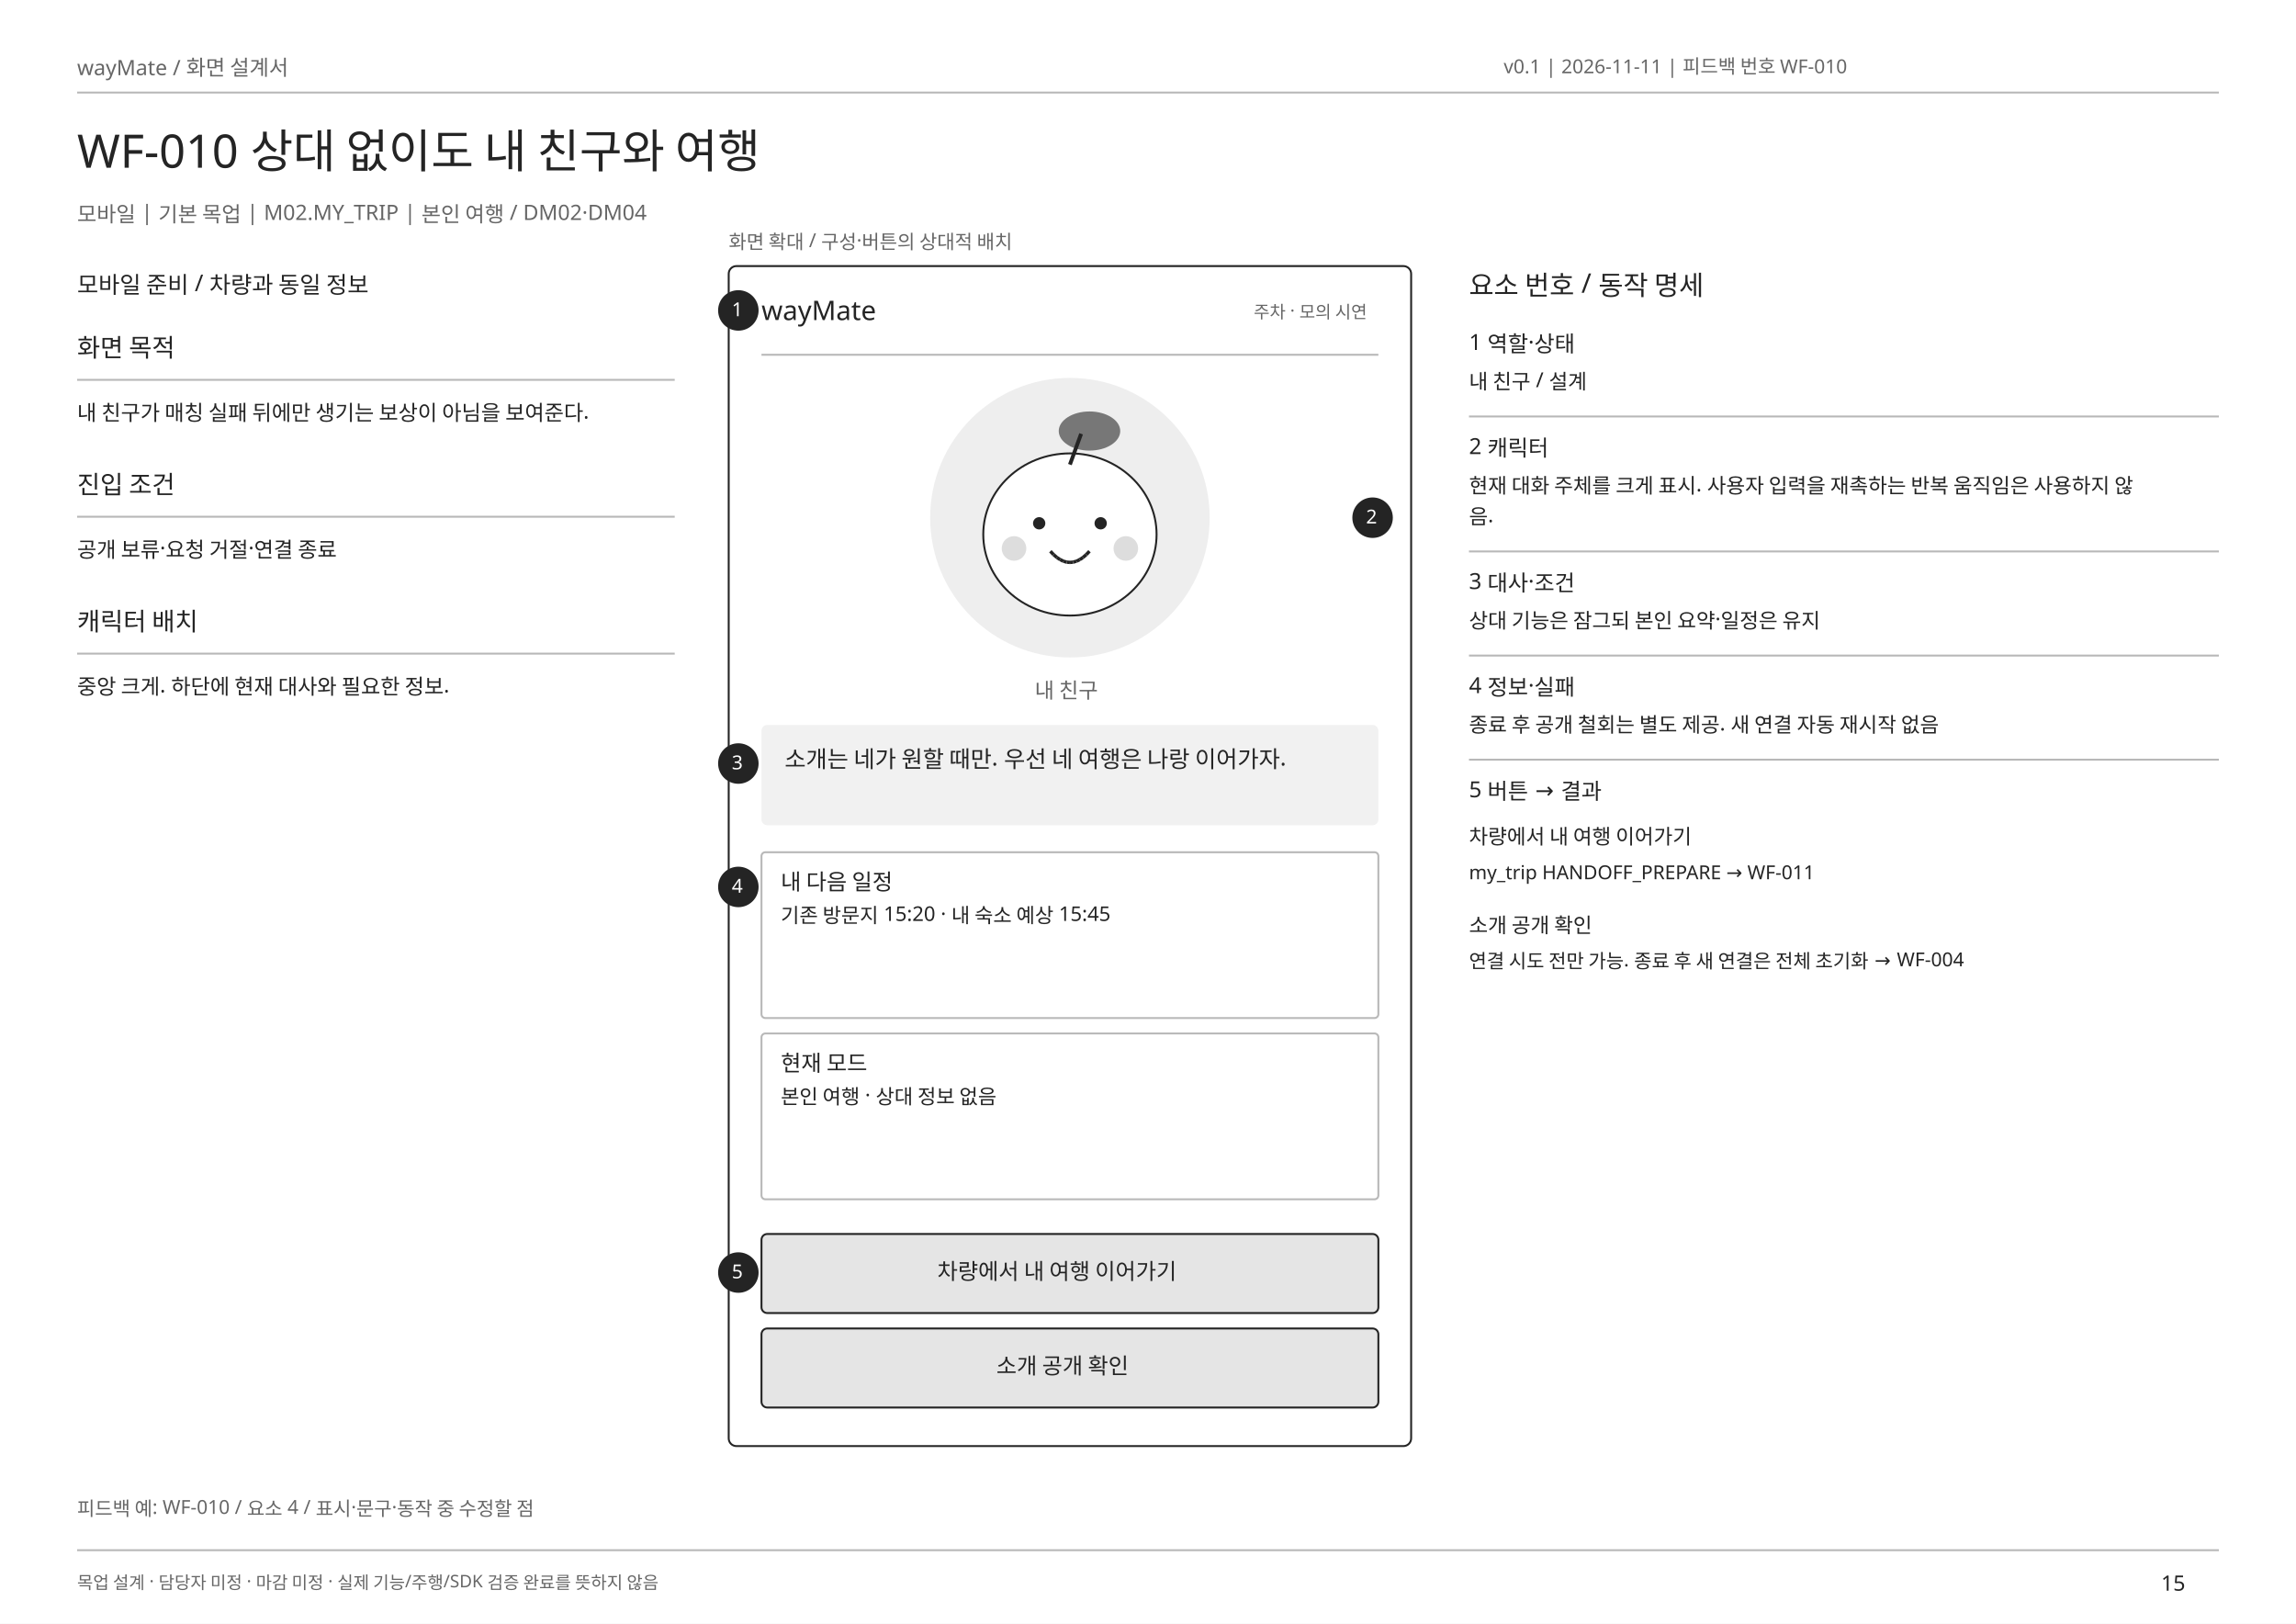
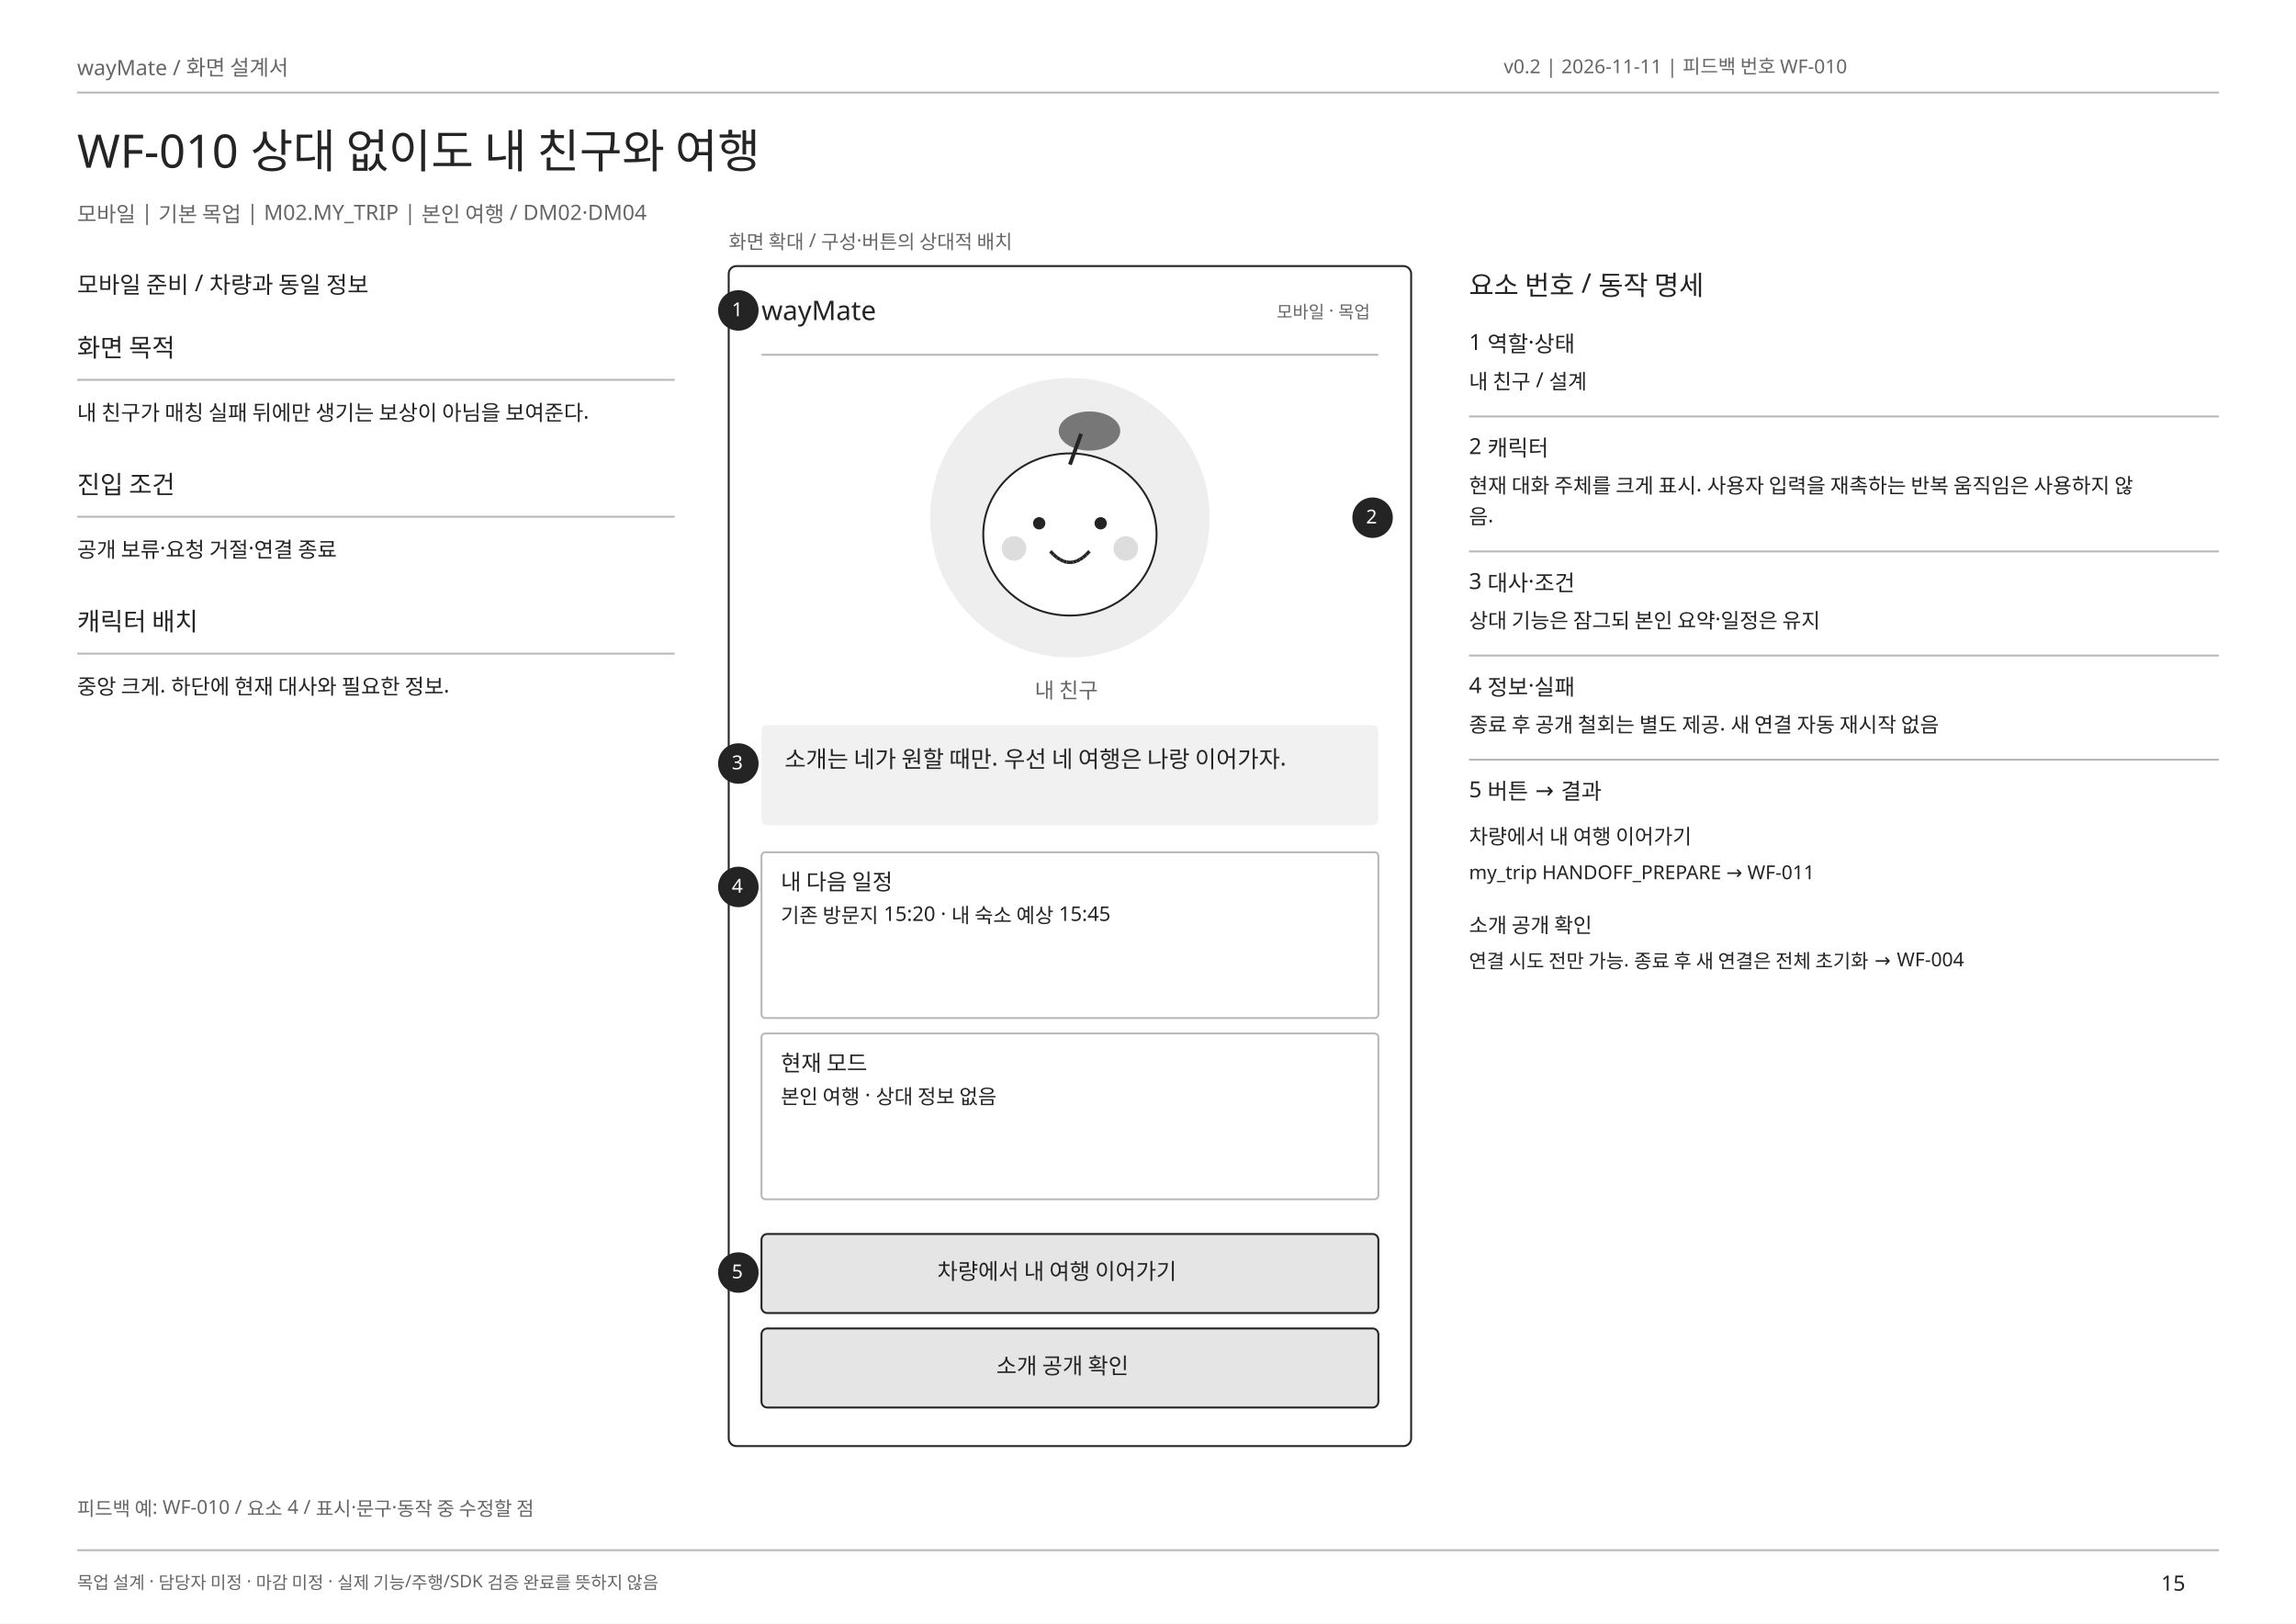
<svg xmlns="http://www.w3.org/2000/svg" width="1191" height="842" viewBox="0 0 1191 842" role="img" aria-labelledby="title desc">
  <rect width="1191" height="842" fill="white" />
  <rect x="0" y="0" width="1191" height="842" rx="0" fill="#FFFFFF" stroke="none" stroke-width="1" />
  <text x="40" y="39.0" font-family="AppleGothic,Apple SD Gothic Neo,Malgun Gothic,sans-serif" font-size="11" fill="#666666">wayMate / 화면 설계서</text>
-   <text x="780" y="38.0" font-family="AppleGothic,Apple SD Gothic Neo,Malgun Gothic,sans-serif" font-size="10" fill="#666666">v0.1  |  2026-11-11  |  피드백 번호 WF-010</text>
+   <text x="780" y="38.0" font-family="AppleGothic,Apple SD Gothic Neo,Malgun Gothic,sans-serif" font-size="10" fill="#666666">v0.2  |  2026-11-11  |  피드백 번호 WF-010</text>
  <line x1="40" y1="48" x2="1151" y2="48" stroke="#B8B8B8" stroke-width="1" />
  <text x="40" y="87.0" font-family="AppleGothic,Apple SD Gothic Neo,Malgun Gothic,sans-serif" font-size="24" fill="#242424">WF-010  상대 없이도 내 친구와 여행</text>
  <line x1="40" y1="804" x2="1151" y2="804" stroke="#B8B8B8" stroke-width="1" />
  <text x="40" y="824.0" font-family="AppleGothic,Apple SD Gothic Neo,Malgun Gothic,sans-serif" font-size="9" fill="#666666">목업 설계 · 담당자 미정 · 마감 미정 · 실제 기능/주행/SDK 검증 완료를 뜻하지 않음</text>
  <text x="1121" y="825.0" font-family="AppleGothic,Apple SD Gothic Neo,Malgun Gothic,sans-serif" font-size="11" fill="#242424">15</text>
  <text x="40" y="115.0" font-family="AppleGothic,Apple SD Gothic Neo,Malgun Gothic,sans-serif" font-size="11" fill="#666666">모바일  |  기본 목업  |  M02.MY_TRIP  |  본인 여행 / DM02·DM04</text>
  <text x="40" y="152.0" font-family="AppleGothic,Apple SD Gothic Neo,Malgun Gothic,sans-serif" font-size="12" fill="#242424">모바일 준비 / 차량과 동일 정보</text>
  <text x="40" y="185.0" font-family="AppleGothic,Apple SD Gothic Neo,Malgun Gothic,sans-serif" font-size="13" fill="#242424">화면 목적</text>
  <line x1="40" y1="197" x2="350" y2="197" stroke="#B8B8B8" stroke-width="1" />
  <text x="40" y="218" font-family="AppleGothic,Apple SD Gothic Neo,Malgun Gothic,sans-serif" font-size="11" fill="#242424">내 친구가 매칭 실패 뒤에만 생기는 보상이 아님을 보여준다.</text>
  <text x="40" y="256.0" font-family="AppleGothic,Apple SD Gothic Neo,Malgun Gothic,sans-serif" font-size="13" fill="#242424">진입 조건</text>
  <line x1="40" y1="268" x2="350" y2="268" stroke="#B8B8B8" stroke-width="1" />
  <text x="40" y="289" font-family="AppleGothic,Apple SD Gothic Neo,Malgun Gothic,sans-serif" font-size="11" fill="#242424">공개 보류·요청 거절·연결 종료</text>
  <text x="40" y="327.0" font-family="AppleGothic,Apple SD Gothic Neo,Malgun Gothic,sans-serif" font-size="13" fill="#242424">캐릭터 배치</text>
  <line x1="40" y1="339" x2="350" y2="339" stroke="#B8B8B8" stroke-width="1" />
  <text x="40" y="360" font-family="AppleGothic,Apple SD Gothic Neo,Malgun Gothic,sans-serif" font-size="11" fill="#242424">중앙 크게. 하단에 현재 대사와 필요한 정보.</text>
  <text x="378" y="129.0" font-family="AppleGothic,Apple SD Gothic Neo,Malgun Gothic,sans-serif" font-size="10" fill="#666666">화면 확대 / 구성·버튼의 상대적 배치</text>
  <rect x="378" y="138" width="354" height="612" rx="4" fill="#FFFFFF" stroke="#242424" stroke-width="1" />
  <text x="395" y="166.0" font-family="AppleGothic,Apple SD Gothic Neo,Malgun Gothic,sans-serif" font-size="14" fill="#242424">wayMate</text>
-   <text x="650.335" y="165.0" font-family="AppleGothic,Apple SD Gothic Neo,Malgun Gothic,sans-serif" font-size="9" fill="#666666">주차 · 모의 시연</text>
+   <text x="662.215" y="165.0" font-family="AppleGothic,Apple SD Gothic Neo,Malgun Gothic,sans-serif" font-size="9" fill="#666666">모바일 · 목업</text>
  <ellipse cx="383.0" cy="161.0" rx="10.0" ry="10.0" fill="#242424" stroke="#242424" />
  <text x="379.6" y="164.0" font-family="AppleGothic,Apple SD Gothic Neo,Malgun Gothic,sans-serif" font-size="10" fill="#FFFFFF">1</text>
  <line x1="395" y1="184" x2="715" y2="184" stroke="#B8B8B8" stroke-width="1" />
  <ellipse cx="555.0" cy="268.5" rx="72.5" ry="72.5" fill="#EEEEEE" stroke="none" />
  <ellipse cx="555.0" cy="277.2" rx="44.95" ry="42.05" fill="#FFFFFF" stroke="#242424" />
  <ellipse cx="565.15" cy="223.55" rx="15.95" ry="10.15" fill="#777777" stroke="none" />
  <line x1="555.0" y1="240.95" x2="560.8" y2="225.0" stroke="#242424" stroke-width="2" />
  <ellipse cx="539.05" cy="271.4" rx="3.19" ry="3.19" fill="#242424" stroke="none" />
  <ellipse cx="570.95" cy="271.4" rx="3.19" ry="3.19" fill="#242424" stroke="none" />
  <ellipse cx="526.0" cy="284.45" rx="6.38" ry="6.38" fill="#DDDDDD" stroke="none" />
  <ellipse cx="584.0" cy="284.45" rx="6.38" ry="6.38" fill="#DDDDDD" stroke="none" />
  <line x1="544.85" y1="285.9" x2="546.542" y2="287.672" stroke="#242424" stroke-width="1.74" />
  <line x1="546.542" y1="287.672" x2="548.233" y2="289.122" stroke="#242424" stroke-width="1.74" />
  <line x1="548.233" y1="289.122" x2="549.925" y2="290.25" stroke="#242424" stroke-width="1.74" />
  <line x1="549.925" y1="290.25" x2="551.617" y2="291.056" stroke="#242424" stroke-width="1.74" />
  <line x1="551.617" y1="291.056" x2="553.308" y2="291.539" stroke="#242424" stroke-width="1.74" />
  <line x1="553.308" y1="291.539" x2="555.0" y2="291.7" stroke="#242424" stroke-width="1.74" />
  <line x1="555.0" y1="291.7" x2="556.692" y2="291.539" stroke="#242424" stroke-width="1.74" />
  <line x1="556.692" y1="291.539" x2="558.383" y2="291.056" stroke="#242424" stroke-width="1.74" />
  <line x1="558.383" y1="291.056" x2="560.075" y2="290.25" stroke="#242424" stroke-width="1.74" />
  <line x1="560.075" y1="290.25" x2="561.767" y2="289.122" stroke="#242424" stroke-width="1.74" />
  <line x1="561.767" y1="289.122" x2="563.458" y2="287.672" stroke="#242424" stroke-width="1.74" />
  <line x1="563.458" y1="287.672" x2="565.15" y2="285.9" stroke="#242424" stroke-width="1.74" />
  <ellipse cx="712.0" cy="268.5" rx="10.0" ry="10.0" fill="#242424" stroke="#242424" />
  <text x="708.6" y="271.5" font-family="AppleGothic,Apple SD Gothic Neo,Malgun Gothic,sans-serif" font-size="10" fill="#FFFFFF">2</text>
  <text x="536.74" y="362.0" font-family="AppleGothic,Apple SD Gothic Neo,Malgun Gothic,sans-serif" font-size="11" fill="#666666">내 친구</text>
  <rect x="395" y="376" width="320" height="52" rx="3" fill="#F1F1F1" stroke="none" stroke-width="1" />
  <text x="407" y="398" font-family="AppleGothic,Apple SD Gothic Neo,Malgun Gothic,sans-serif" font-size="12" fill="#242424">소개는 네가 원할 때만. 우선 네 여행은 나랑 이어가자.</text>
  <ellipse cx="383.0" cy="396.0" rx="10.0" ry="10.0" fill="#242424" stroke="#242424" />
  <text x="379.6" y="399.0" font-family="AppleGothic,Apple SD Gothic Neo,Malgun Gothic,sans-serif" font-size="10" fill="#FFFFFF">3</text>
  <rect x="395" y="442" width="320" height="86.0" rx="2" fill="#FFFFFF" stroke="#B8B8B8" stroke-width="1" />
  <text x="405" y="461.5" font-family="AppleGothic,Apple SD Gothic Neo,Malgun Gothic,sans-serif" font-size="11.5" fill="#242424">내 다음 일정</text>
  <text x="405" y="478.5" font-family="AppleGothic,Apple SD Gothic Neo,Malgun Gothic,sans-serif" font-size="10.5" fill="#242424">기존 방문지 15:20 · 내 숙소 예상 15:45</text>
  <ellipse cx="383.0" cy="460.0" rx="10.0" ry="10.0" fill="#242424" stroke="#242424" />
  <text x="379.6" y="463.0" font-family="AppleGothic,Apple SD Gothic Neo,Malgun Gothic,sans-serif" font-size="10" fill="#FFFFFF">4</text>
  <rect x="395" y="536.0" width="320" height="86.0" rx="2" fill="#FFFFFF" stroke="#B8B8B8" stroke-width="1" />
  <text x="405" y="555.5" font-family="AppleGothic,Apple SD Gothic Neo,Malgun Gothic,sans-serif" font-size="11.5" fill="#242424">현재 모드</text>
  <text x="405" y="572.5" font-family="AppleGothic,Apple SD Gothic Neo,Malgun Gothic,sans-serif" font-size="10.5" fill="#242424">본인 여행 · 상대 정보 없음</text>
  <rect x="395" y="640" width="320" height="41" rx="3" fill="#E5E5E5" stroke="#242424" stroke-width="1" />
  <text x="486.23" y="663.5" font-family="AppleGothic,Apple SD Gothic Neo,Malgun Gothic,sans-serif" font-size="11.5" fill="#242424">차량에서 내 여행 이어가기</text>
  <ellipse cx="383.0" cy="660.0" rx="10.0" ry="10.0" fill="#242424" stroke="#242424" />
  <text x="379.6" y="663.0" font-family="AppleGothic,Apple SD Gothic Neo,Malgun Gothic,sans-serif" font-size="10" fill="#FFFFFF">5</text>
  <rect x="395" y="689" width="320" height="41" rx="3" fill="#E5E5E5" stroke="#242424" stroke-width="1" />
  <text x="516.82" y="712.5" font-family="AppleGothic,Apple SD Gothic Neo,Malgun Gothic,sans-serif" font-size="11.5" fill="#242424">소개 공개 확인</text>
  <text x="762" y="153.0" font-family="AppleGothic,Apple SD Gothic Neo,Malgun Gothic,sans-serif" font-size="14" fill="#242424">요소 번호 / 동작 명세</text>
  <text x="762" y="181.5" font-family="AppleGothic,Apple SD Gothic Neo,Malgun Gothic,sans-serif" font-size="11.5" fill="#242424">1  역할·상태</text>
  <text x="762" y="201.7" font-family="AppleGothic,Apple SD Gothic Neo,Malgun Gothic,sans-serif" font-size="10.7" fill="#242424">내 친구 / 설계</text>
  <line x1="762" y1="216" x2="1151" y2="216" stroke="#B8B8B8" stroke-width="1" />
  <text x="762" y="235.5" font-family="AppleGothic,Apple SD Gothic Neo,Malgun Gothic,sans-serif" font-size="11.5" fill="#242424">2  캐릭터</text>
  <text x="762" y="255.7" font-family="AppleGothic,Apple SD Gothic Neo,Malgun Gothic,sans-serif" font-size="10.7" fill="#242424">현재 대화 주체를 크게 표시. 사용자 입력을 재촉하는 반복 움직임은 사용하지 않</text>
  <text x="762" y="271.7" font-family="AppleGothic,Apple SD Gothic Neo,Malgun Gothic,sans-serif" font-size="10.7" fill="#242424">음.</text>
  <line x1="762" y1="286" x2="1151" y2="286" stroke="#B8B8B8" stroke-width="1" />
  <text x="762" y="305.5" font-family="AppleGothic,Apple SD Gothic Neo,Malgun Gothic,sans-serif" font-size="11.5" fill="#242424">3  대사·조건</text>
  <text x="762" y="325.7" font-family="AppleGothic,Apple SD Gothic Neo,Malgun Gothic,sans-serif" font-size="10.7" fill="#242424">상대 기능은 잠그되 본인 요약·일정은 유지</text>
  <line x1="762" y1="340" x2="1151" y2="340" stroke="#B8B8B8" stroke-width="1" />
  <text x="762" y="359.5" font-family="AppleGothic,Apple SD Gothic Neo,Malgun Gothic,sans-serif" font-size="11.5" fill="#242424">4  정보·실패</text>
  <text x="762" y="379.7" font-family="AppleGothic,Apple SD Gothic Neo,Malgun Gothic,sans-serif" font-size="10.7" fill="#242424">종료 후 공개 철회는 별도 제공. 새 연결 자동 재시작 없음</text>
  <line x1="762" y1="394" x2="1151" y2="394" stroke="#B8B8B8" stroke-width="1" />
  <text x="762" y="413.5" font-family="AppleGothic,Apple SD Gothic Neo,Malgun Gothic,sans-serif" font-size="11.5" fill="#242424">5  버튼 → 결과</text>
  <text x="762" y="437.7" font-family="AppleGothic,Apple SD Gothic Neo,Malgun Gothic,sans-serif" font-size="10.7" fill="#242424">차량에서 내 여행 이어가기</text>
  <text x="762" y="456" font-family="AppleGothic,Apple SD Gothic Neo,Malgun Gothic,sans-serif" font-size="10" fill="#242424">my_trip HANDOFF_PREPARE → WF-011</text>
  <text x="762" y="483.7" font-family="AppleGothic,Apple SD Gothic Neo,Malgun Gothic,sans-serif" font-size="10.7" fill="#242424">소개 공개 확인</text>
  <text x="762" y="502" font-family="AppleGothic,Apple SD Gothic Neo,Malgun Gothic,sans-serif" font-size="10" fill="#242424">연결 시도 전만 가능. 종료 후 새 연결은 전체 초기화 → WF-004</text>
  <text x="40" y="786.0" font-family="AppleGothic,Apple SD Gothic Neo,Malgun Gothic,sans-serif" font-size="10" fill="#666666">피드백 예: WF-010 / 요소 4 / 표시·문구·동작 중 수정할 점</text>
</svg>
